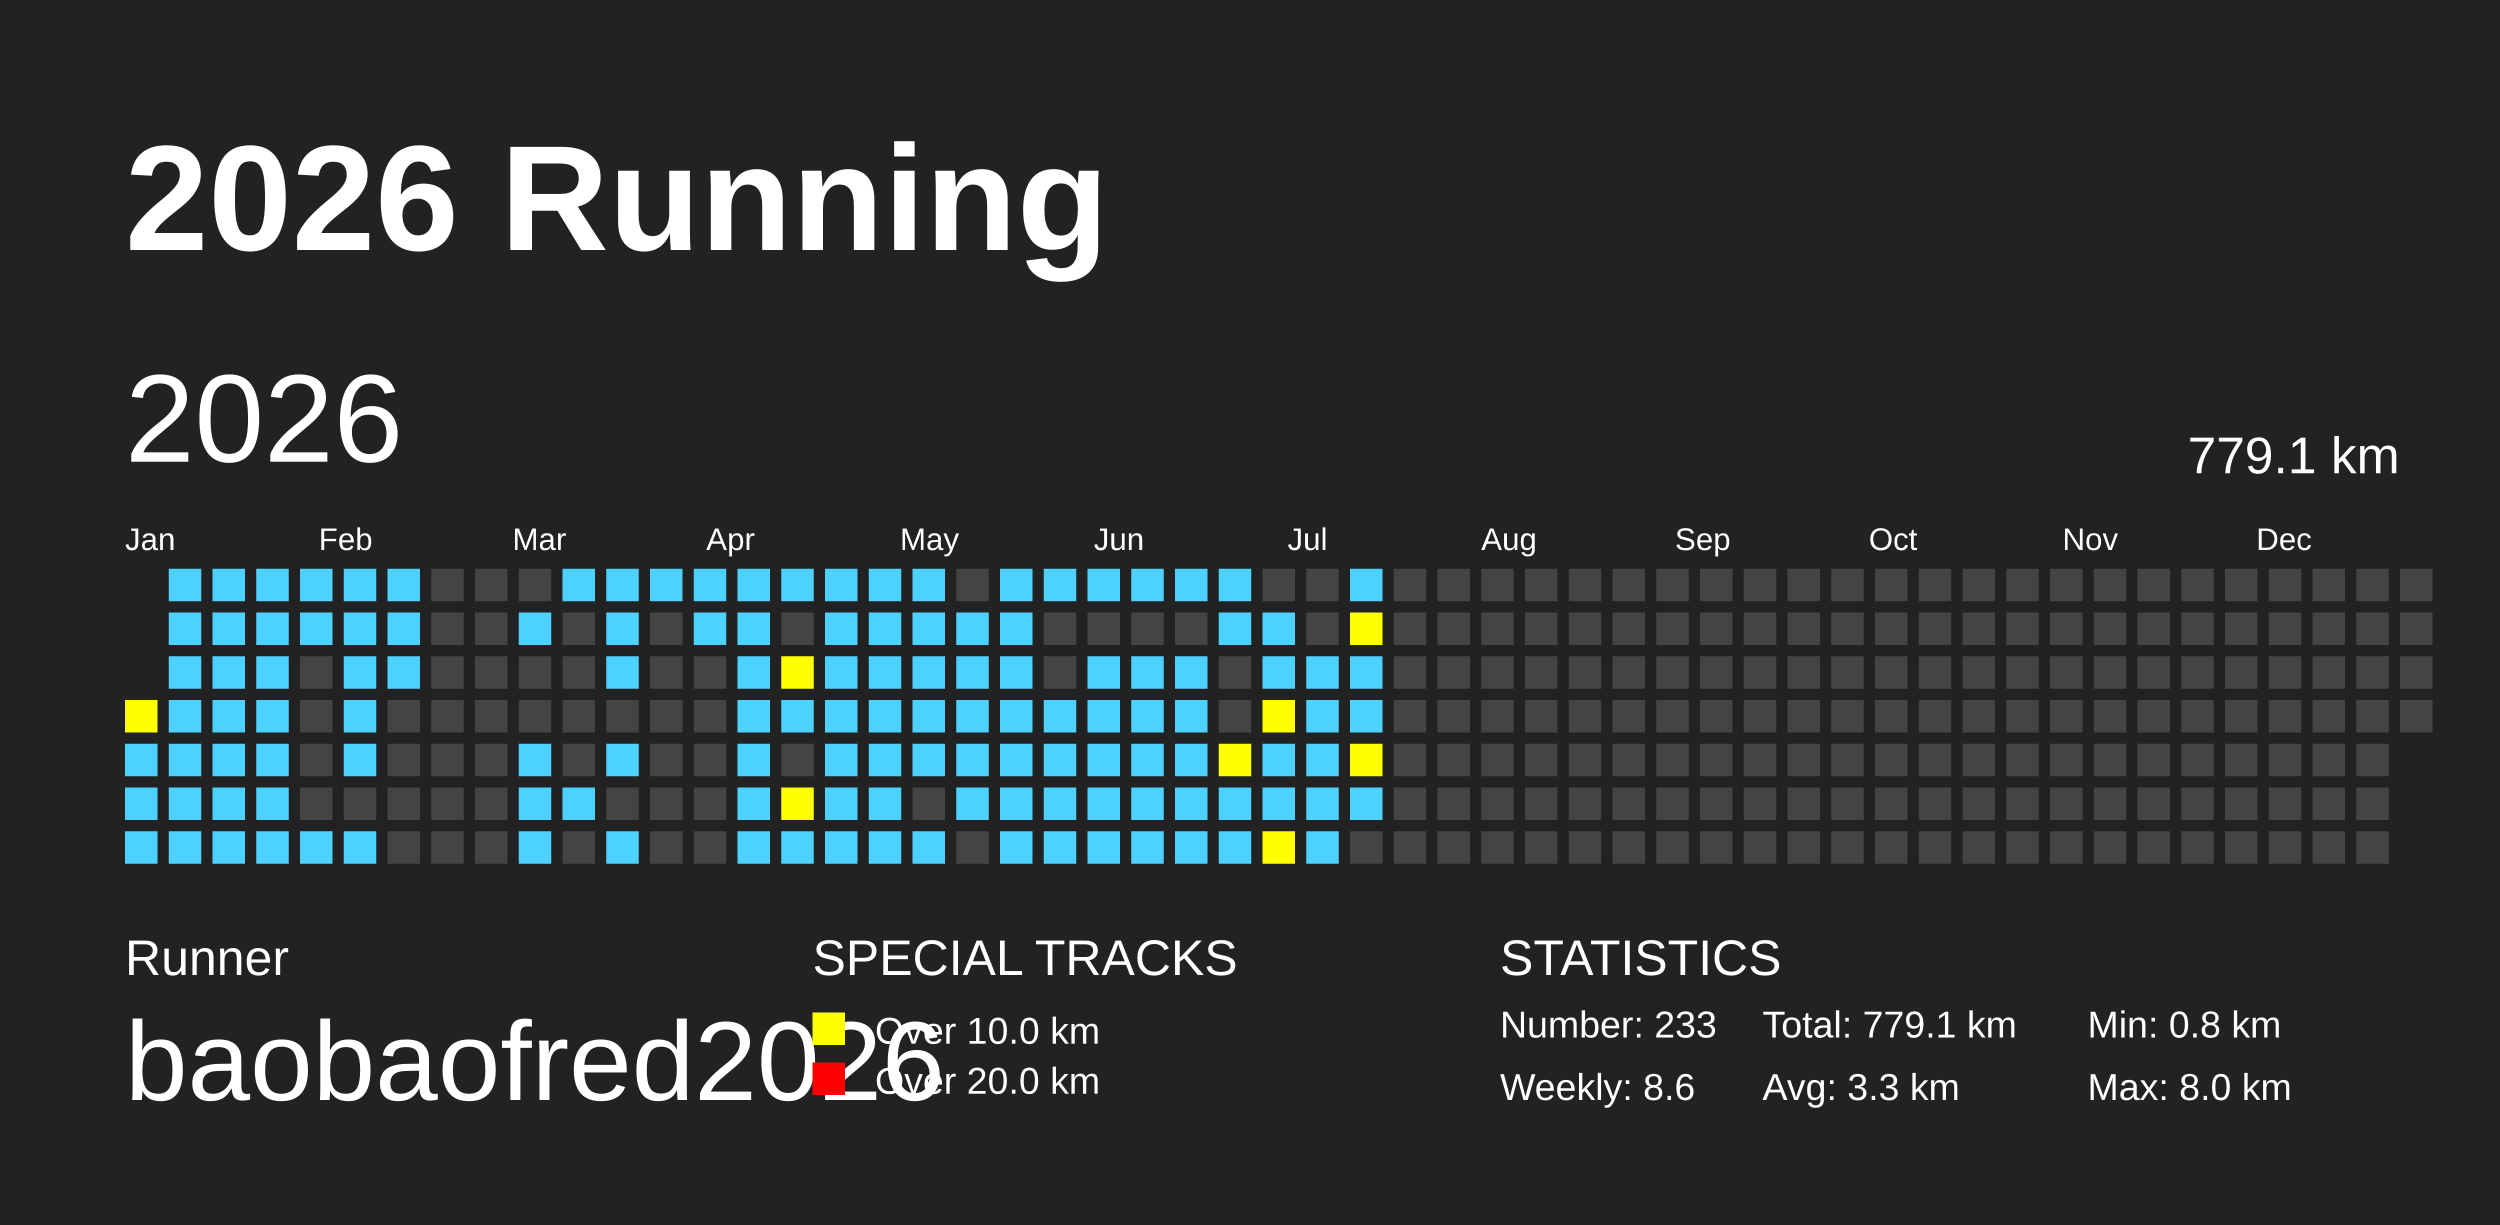
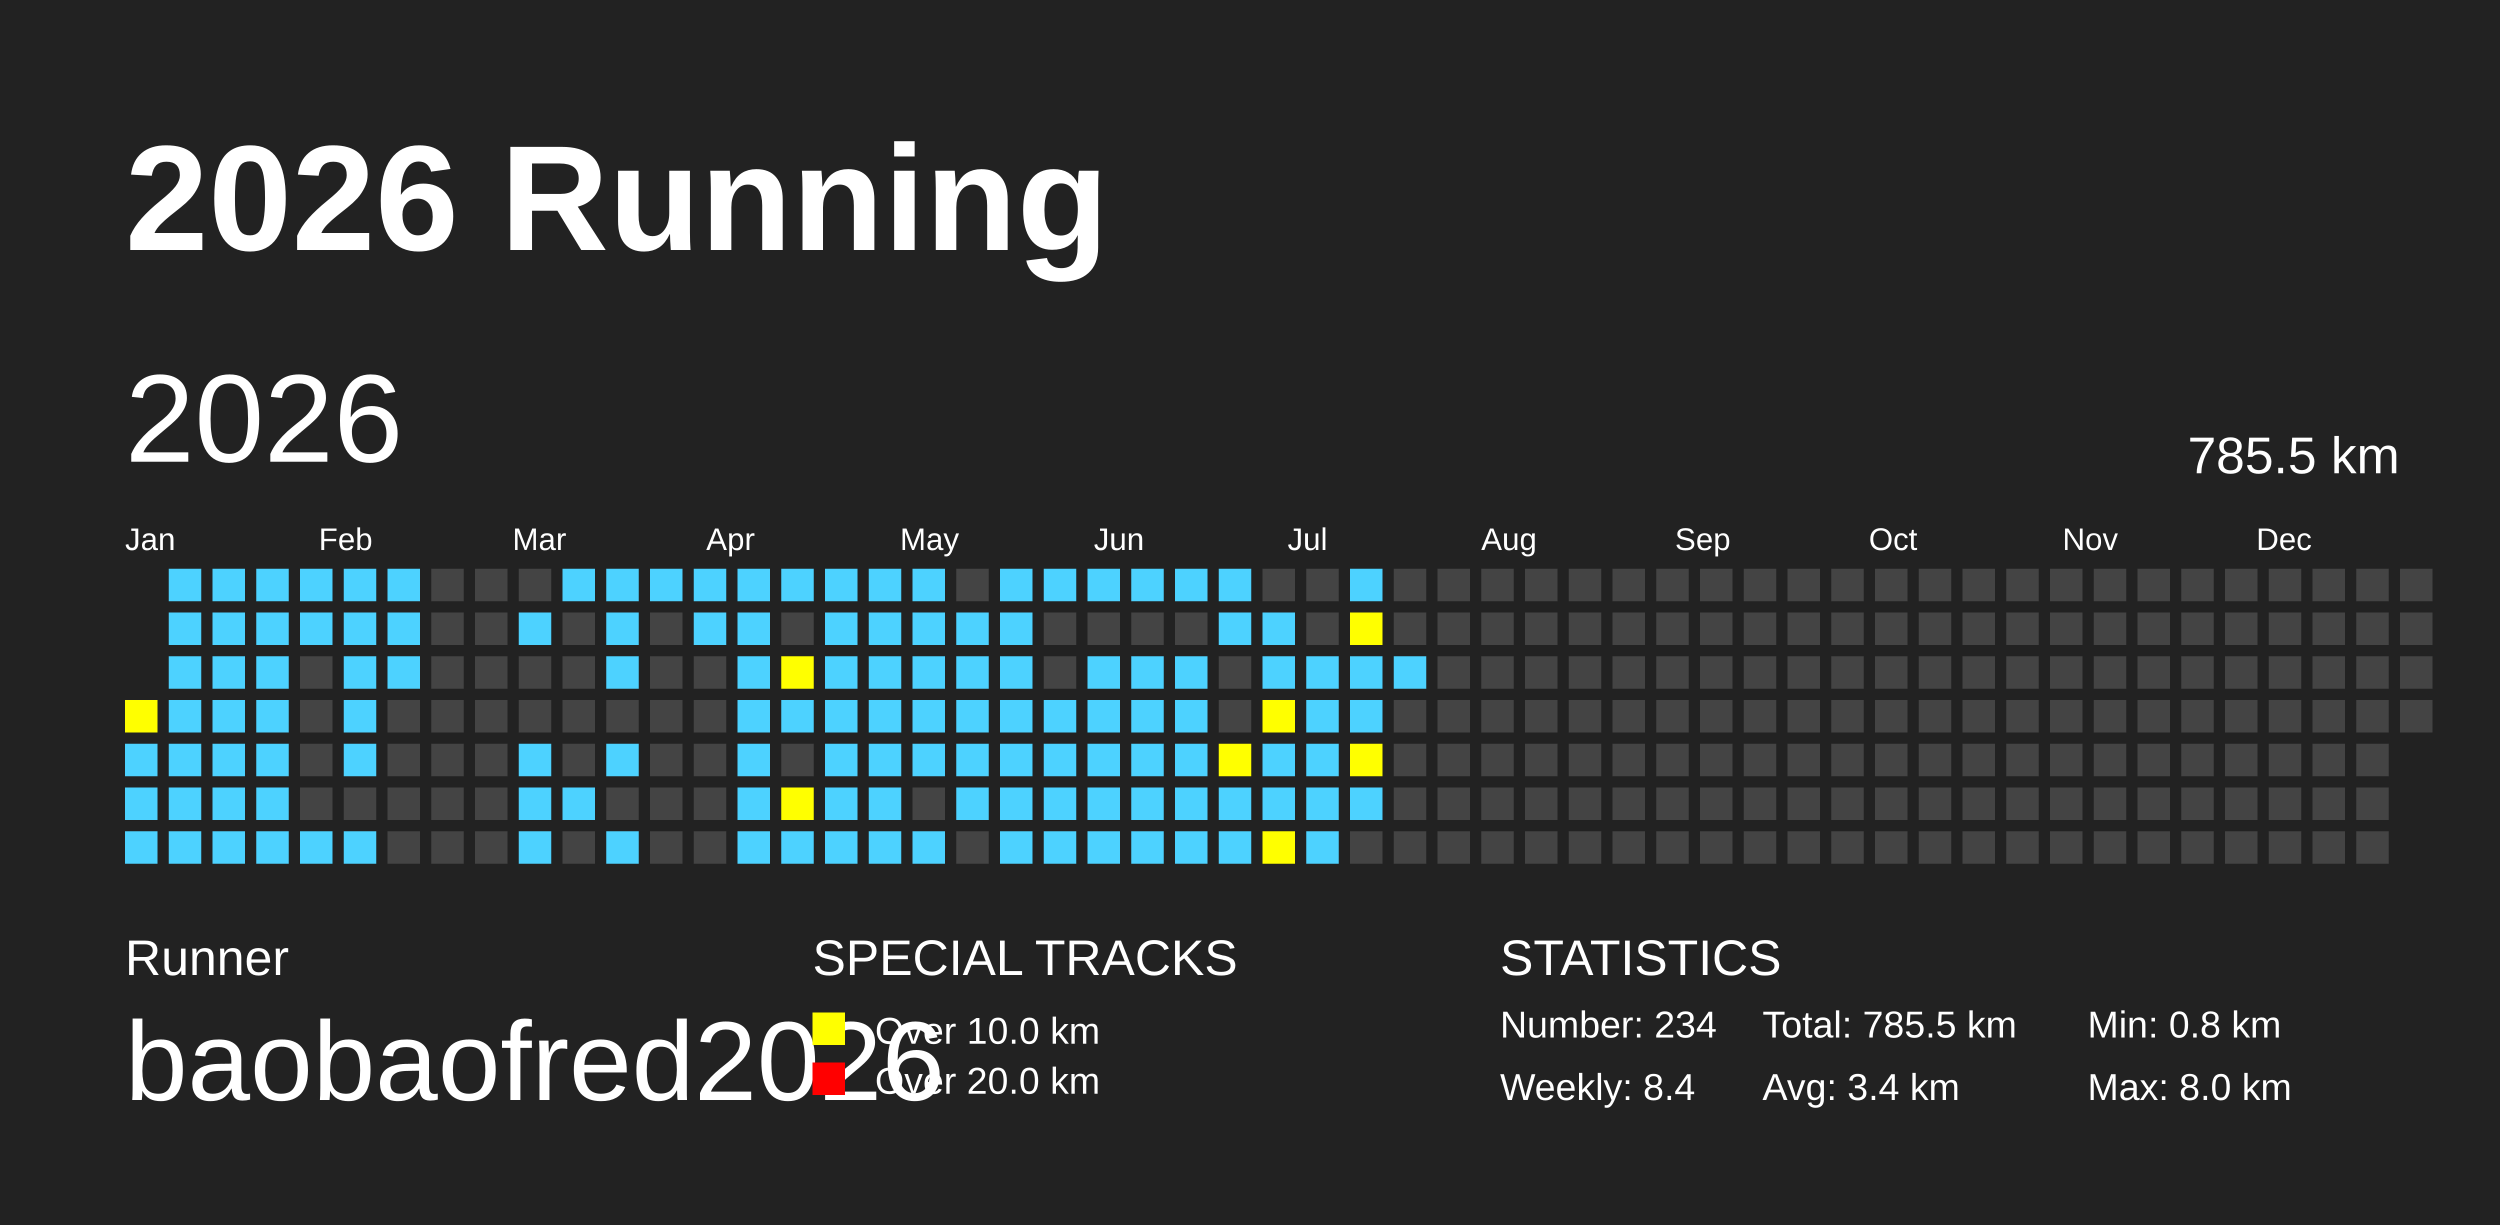
<svg xmlns="http://www.w3.org/2000/svg" baseProfile="full" height="98mm" version="1.1" viewBox="0,0,200,98" width="200mm">
  <defs />
  <rect fill="#222222" height="98" width="200" x="0" y="0" />
  <text fill="#FFFFFF" style="font-size:12px; font-family:Arial; font-weight:bold;" x="10" y="20">2026 Running</text>
  <text fill="#FFFFFF" style="font-size:4px; font-family:Arial" x="10" y="78">Runner</text>
  <text fill="#FFFFFF" style="font-size:9px; font-family:Arial" x="10" y="88">baobaofred2026</text>
  <text fill="#FFFFFF" style="font-size:4px; font-family:Arial" x="65" y="78">SPECIAL TRACKS</text>
  <rect fill="yellow" height="2.6" width="2.6" x="65" y="81" />
  <text fill="#FFFFFF" style="font-size:3px; font-family:Arial" x="70" y="83.5">Over 10.0 km</text>
  <rect fill="red" height="2.6" width="2.6" x="65" y="85" />
  <text fill="#FFFFFF" style="font-size:3px; font-family:Arial" x="70" y="87.5">Over 20.0 km</text>
  <text fill="#FFFFFF" style="font-size:4px; font-family:Arial" x="120" y="78">STATISTICS</text>
-   <text fill="#FFFFFF" style="font-size:3px; font-family:Arial" x="120" y="83">Number: 233</text>
-   <text fill="#FFFFFF" style="font-size:3px; font-family:Arial" x="120" y="88">Weekly: 8.6</text>
-   <text fill="#FFFFFF" style="font-size:3px; font-family:Arial" x="141" y="83">Total: 779.1 km</text>
-   <text fill="#FFFFFF" style="font-size:3px; font-family:Arial" x="141" y="88">Avg: 3.3 km</text>
+   <text fill="#FFFFFF" style="font-size:3px; font-family:Arial" x="120" y="83">Number: 234</text>
+   <text fill="#FFFFFF" style="font-size:3px; font-family:Arial" x="120" y="88">Weekly: 8.4</text>
+   <text fill="#FFFFFF" style="font-size:3px; font-family:Arial" x="141" y="83">Total: 785.5 km</text>
+   <text fill="#FFFFFF" style="font-size:3px; font-family:Arial" x="141" y="88">Avg: 3.4 km</text>
  <text fill="#FFFFFF" style="font-size:3px; font-family:Arial" x="167" y="83">Min: 0.8 km</text>
  <text fill="#FFFFFF" style="font-size:3px; font-family:Arial" x="167" y="88">Max: 8.0 km</text>
  <text dominant-baseline="hanging" fill="#FFFFFF" style="font-size:10.0px; font-family:Arial;" x="10" y="30">2026</text>
-   <text dominant-baseline="hanging" fill="#FFFFFF" style="font-size:4.125px; font-family:Arial;" x="175" y="35">779.1 km</text>
+   <text dominant-baseline="hanging" fill="#FFFFFF" style="font-size:4.125px; font-family:Arial;" x="175" y="35">785.5 km</text>
  <text fill="#FFFFFF" style="font-size:2.5px; font-family:Arial" x="10.0" y="44">Jan</text>
  <text fill="#FFFFFF" style="font-size:2.5px; font-family:Arial" x="25.5" y="44">Feb</text>
  <text fill="#FFFFFF" style="font-size:2.5px; font-family:Arial" x="41.0" y="44">Mar</text>
  <text fill="#FFFFFF" style="font-size:2.5px; font-family:Arial" x="56.5" y="44">Apr</text>
  <text fill="#FFFFFF" style="font-size:2.5px; font-family:Arial" x="72.0" y="44">May</text>
  <text fill="#FFFFFF" style="font-size:2.5px; font-family:Arial" x="87.5" y="44">Jun</text>
  <text fill="#FFFFFF" style="font-size:2.5px; font-family:Arial" x="103.0" y="44">Jul</text>
  <text fill="#FFFFFF" style="font-size:2.5px; font-family:Arial" x="118.5" y="44">Aug</text>
  <text fill="#FFFFFF" style="font-size:2.5px; font-family:Arial" x="134.0" y="44">Sep</text>
  <text fill="#FFFFFF" style="font-size:2.5px; font-family:Arial" x="149.5" y="44">Oct</text>
  <text fill="#FFFFFF" style="font-size:2.5px; font-family:Arial" x="165.0" y="44">Nov</text>
  <text fill="#FFFFFF" style="font-size:2.5px; font-family:Arial" x="180.5" y="44">Dec</text>
  <rect fill="yellow" height="2.6" width="2.6" x="10.0" y="56.0" />
  <rect fill="#4DD2FF" height="2.6" width="2.6" x="10.0" y="59.5" />
  <rect fill="#4DD2FF" height="2.6" width="2.6" x="10.0" y="63.0" />
  <rect fill="#4DD2FF" height="2.6" width="2.6" x="10.0" y="66.5" />
  <rect fill="#4DD2FF" height="2.6" width="2.6" x="13.5" y="45.5" />
  <rect fill="#4DD2FF" height="2.6" width="2.6" x="13.5" y="49.0" />
  <rect fill="#4DD2FF" height="2.6" width="2.6" x="13.5" y="52.5" />
  <rect fill="#4DD2FF" height="2.6" width="2.6" x="13.5" y="56.0" />
  <rect fill="#4DD2FF" height="2.6" width="2.6" x="13.5" y="59.5" />
  <rect fill="#4DD2FF" height="2.6" width="2.6" x="13.5" y="63.0" />
  <rect fill="#4DD2FF" height="2.6" width="2.6" x="13.5" y="66.5" />
  <rect fill="#4DD2FF" height="2.6" width="2.6" x="17.0" y="45.5" />
  <rect fill="#4DD2FF" height="2.6" width="2.6" x="17.0" y="49.0" />
  <rect fill="#4DD2FF" height="2.6" width="2.6" x="17.0" y="52.5" />
  <rect fill="#4DD2FF" height="2.6" width="2.6" x="17.0" y="56.0" />
  <rect fill="#4DD2FF" height="2.6" width="2.6" x="17.0" y="59.5" />
  <rect fill="#4DD2FF" height="2.6" width="2.6" x="17.0" y="63.0" />
  <rect fill="#4DD2FF" height="2.6" width="2.6" x="17.0" y="66.5" />
  <rect fill="#4DD2FF" height="2.6" width="2.6" x="20.5" y="45.5" />
  <rect fill="#4DD2FF" height="2.6" width="2.6" x="20.5" y="49.0" />
  <rect fill="#4DD2FF" height="2.6" width="2.6" x="20.5" y="52.5" />
  <rect fill="#4DD2FF" height="2.6" width="2.6" x="20.5" y="56.0" />
  <rect fill="#4DD2FF" height="2.6" width="2.6" x="20.5" y="59.5" />
  <rect fill="#4DD2FF" height="2.6" width="2.6" x="20.5" y="63.0" />
  <rect fill="#4DD2FF" height="2.6" width="2.6" x="20.5" y="66.5" />
  <rect fill="#4DD2FF" height="2.6" width="2.6" x="24.0" y="45.5" />
  <rect fill="#4DD2FF" height="2.6" width="2.6" x="24.0" y="49.0" />
  <rect fill="#444444" height="2.6" width="2.6" x="24.0" y="52.5" />
  <rect fill="#444444" height="2.6" width="2.6" x="24.0" y="56.0" />
  <rect fill="#444444" height="2.6" width="2.6" x="24.0" y="59.5" />
  <rect fill="#444444" height="2.6" width="2.6" x="24.0" y="63.0" />
  <rect fill="#4DD2FF" height="2.6" width="2.6" x="24.0" y="66.5" />
  <rect fill="#4DD2FF" height="2.6" width="2.6" x="27.5" y="45.5" />
  <rect fill="#4DD2FF" height="2.6" width="2.6" x="27.5" y="49.0" />
  <rect fill="#4DD2FF" height="2.6" width="2.6" x="27.5" y="52.5" />
  <rect fill="#4DD2FF" height="2.6" width="2.6" x="27.5" y="56.0" />
  <rect fill="#4DD2FF" height="2.6" width="2.6" x="27.5" y="59.5" />
  <rect fill="#444444" height="2.6" width="2.6" x="27.5" y="63.0" />
  <rect fill="#4DD2FF" height="2.6" width="2.6" x="27.5" y="66.5" />
  <rect fill="#4DD2FF" height="2.6" width="2.6" x="31.0" y="45.5" />
  <rect fill="#4DD2FF" height="2.6" width="2.6" x="31.0" y="49.0" />
  <rect fill="#4DD2FF" height="2.6" width="2.6" x="31.0" y="52.5" />
  <rect fill="#444444" height="2.6" width="2.6" x="31.0" y="56.0" />
  <rect fill="#444444" height="2.6" width="2.6" x="31.0" y="59.5" />
  <rect fill="#444444" height="2.6" width="2.6" x="31.0" y="63.0" />
  <rect fill="#444444" height="2.6" width="2.6" x="31.0" y="66.5" />
  <rect fill="#444444" height="2.6" width="2.6" x="34.5" y="45.5" />
  <rect fill="#444444" height="2.6" width="2.6" x="34.5" y="49.0" />
  <rect fill="#444444" height="2.6" width="2.6" x="34.5" y="52.5" />
  <rect fill="#444444" height="2.6" width="2.6" x="34.5" y="56.0" />
  <rect fill="#444444" height="2.6" width="2.6" x="34.5" y="59.5" />
  <rect fill="#444444" height="2.6" width="2.6" x="34.5" y="63.0" />
  <rect fill="#444444" height="2.6" width="2.6" x="34.5" y="66.5" />
  <rect fill="#444444" height="2.6" width="2.6" x="38.0" y="45.5" />
  <rect fill="#444444" height="2.6" width="2.6" x="38.0" y="49.0" />
  <rect fill="#444444" height="2.6" width="2.6" x="38.0" y="52.5" />
  <rect fill="#444444" height="2.6" width="2.6" x="38.0" y="56.0" />
  <rect fill="#444444" height="2.6" width="2.6" x="38.0" y="59.5" />
  <rect fill="#444444" height="2.6" width="2.6" x="38.0" y="63.0" />
  <rect fill="#444444" height="2.6" width="2.6" x="38.0" y="66.5" />
  <rect fill="#444444" height="2.6" width="2.6" x="41.5" y="45.5" />
  <rect fill="#4DD2FF" height="2.6" width="2.6" x="41.5" y="49.0" />
  <rect fill="#444444" height="2.6" width="2.6" x="41.5" y="52.5" />
  <rect fill="#444444" height="2.6" width="2.6" x="41.5" y="56.0" />
  <rect fill="#4DD2FF" height="2.6" width="2.6" x="41.5" y="59.5" />
  <rect fill="#4DD2FF" height="2.6" width="2.6" x="41.5" y="63.0" />
  <rect fill="#4DD2FF" height="2.6" width="2.6" x="41.5" y="66.5" />
  <rect fill="#4DD2FF" height="2.6" width="2.6" x="45.0" y="45.5" />
  <rect fill="#444444" height="2.6" width="2.6" x="45.0" y="49.0" />
  <rect fill="#444444" height="2.6" width="2.6" x="45.0" y="52.5" />
  <rect fill="#444444" height="2.6" width="2.6" x="45.0" y="56.0" />
  <rect fill="#444444" height="2.6" width="2.6" x="45.0" y="59.5" />
  <rect fill="#4DD2FF" height="2.6" width="2.6" x="45.0" y="63.0" />
  <rect fill="#444444" height="2.6" width="2.6" x="45.0" y="66.5" />
  <rect fill="#4DD2FF" height="2.6" width="2.6" x="48.5" y="45.5" />
  <rect fill="#4DD2FF" height="2.6" width="2.6" x="48.5" y="49.0" />
  <rect fill="#4DD2FF" height="2.6" width="2.6" x="48.5" y="52.5" />
  <rect fill="#444444" height="2.6" width="2.6" x="48.5" y="56.0" />
  <rect fill="#4DD2FF" height="2.6" width="2.6" x="48.5" y="59.5" />
  <rect fill="#444444" height="2.6" width="2.6" x="48.5" y="63.0" />
  <rect fill="#4DD2FF" height="2.6" width="2.6" x="48.5" y="66.5" />
  <rect fill="#4DD2FF" height="2.6" width="2.6" x="52.0" y="45.5" />
  <rect fill="#444444" height="2.6" width="2.6" x="52.0" y="49.0" />
  <rect fill="#444444" height="2.6" width="2.6" x="52.0" y="52.5" />
  <rect fill="#444444" height="2.6" width="2.6" x="52.0" y="56.0" />
  <rect fill="#444444" height="2.6" width="2.6" x="52.0" y="59.5" />
  <rect fill="#444444" height="2.6" width="2.6" x="52.0" y="63.0" />
  <rect fill="#444444" height="2.6" width="2.6" x="52.0" y="66.5" />
  <rect fill="#4DD2FF" height="2.6" width="2.6" x="55.5" y="45.5" />
  <rect fill="#4DD2FF" height="2.6" width="2.6" x="55.5" y="49.0" />
  <rect fill="#444444" height="2.6" width="2.6" x="55.5" y="52.5" />
  <rect fill="#444444" height="2.6" width="2.6" x="55.5" y="56.0" />
  <rect fill="#444444" height="2.6" width="2.6" x="55.5" y="59.5" />
  <rect fill="#444444" height="2.6" width="2.6" x="55.5" y="63.0" />
  <rect fill="#444444" height="2.6" width="2.6" x="55.5" y="66.5" />
  <rect fill="#4DD2FF" height="2.6" width="2.6" x="59.0" y="45.5" />
  <rect fill="#4DD2FF" height="2.6" width="2.6" x="59.0" y="49.0" />
  <rect fill="#4DD2FF" height="2.6" width="2.6" x="59.0" y="52.5" />
  <rect fill="#4DD2FF" height="2.6" width="2.6" x="59.0" y="56.0" />
  <rect fill="#4DD2FF" height="2.6" width="2.6" x="59.0" y="59.5" />
  <rect fill="#4DD2FF" height="2.6" width="2.6" x="59.0" y="63.0" />
  <rect fill="#4DD2FF" height="2.6" width="2.6" x="59.0" y="66.5" />
  <rect fill="#4DD2FF" height="2.6" width="2.6" x="62.5" y="45.5" />
  <rect fill="#444444" height="2.6" width="2.6" x="62.5" y="49.0" />
  <rect fill="yellow" height="2.6" width="2.6" x="62.5" y="52.5" />
  <rect fill="#4DD2FF" height="2.6" width="2.6" x="62.5" y="56.0" />
  <rect fill="#444444" height="2.6" width="2.6" x="62.5" y="59.5" />
  <rect fill="yellow" height="2.6" width="2.6" x="62.5" y="63.0" />
  <rect fill="#4DD2FF" height="2.6" width="2.6" x="62.5" y="66.5" />
  <rect fill="#4DD2FF" height="2.6" width="2.6" x="66.0" y="45.5" />
  <rect fill="#4DD2FF" height="2.6" width="2.6" x="66.0" y="49.0" />
  <rect fill="#4DD2FF" height="2.6" width="2.6" x="66.0" y="52.5" />
  <rect fill="#4DD2FF" height="2.6" width="2.6" x="66.0" y="56.0" />
  <rect fill="#4DD2FF" height="2.6" width="2.6" x="66.0" y="59.5" />
  <rect fill="#4DD2FF" height="2.6" width="2.6" x="66.0" y="63.0" />
  <rect fill="#4DD2FF" height="2.6" width="2.6" x="66.0" y="66.5" />
  <rect fill="#4DD2FF" height="2.6" width="2.6" x="69.5" y="45.5" />
  <rect fill="#4DD2FF" height="2.6" width="2.6" x="69.5" y="49.0" />
  <rect fill="#4DD2FF" height="2.6" width="2.6" x="69.5" y="52.5" />
  <rect fill="#4DD2FF" height="2.6" width="2.6" x="69.5" y="56.0" />
  <rect fill="#4DD2FF" height="2.6" width="2.6" x="69.5" y="59.5" />
  <rect fill="#4DD2FF" height="2.6" width="2.6" x="69.5" y="63.0" />
  <rect fill="#4DD2FF" height="2.6" width="2.6" x="69.5" y="66.5" />
  <rect fill="#4DD2FF" height="2.6" width="2.6" x="73.0" y="45.5" />
  <rect fill="#4DD2FF" height="2.6" width="2.6" x="73.0" y="49.0" />
  <rect fill="#4DD2FF" height="2.6" width="2.6" x="73.0" y="52.5" />
  <rect fill="#4DD2FF" height="2.6" width="2.6" x="73.0" y="56.0" />
  <rect fill="#4DD2FF" height="2.6" width="2.6" x="73.0" y="59.5" />
  <rect fill="#444444" height="2.6" width="2.6" x="73.0" y="63.0" />
  <rect fill="#4DD2FF" height="2.6" width="2.6" x="73.0" y="66.5" />
  <rect fill="#444444" height="2.6" width="2.6" x="76.5" y="45.5" />
  <rect fill="#4DD2FF" height="2.6" width="2.6" x="76.5" y="49.0" />
  <rect fill="#4DD2FF" height="2.6" width="2.6" x="76.5" y="52.5" />
  <rect fill="#4DD2FF" height="2.6" width="2.6" x="76.5" y="56.0" />
  <rect fill="#4DD2FF" height="2.6" width="2.6" x="76.5" y="59.5" />
  <rect fill="#4DD2FF" height="2.6" width="2.6" x="76.5" y="63.0" />
  <rect fill="#444444" height="2.6" width="2.6" x="76.5" y="66.5" />
  <rect fill="#4DD2FF" height="2.6" width="2.6" x="80.0" y="45.5" />
  <rect fill="#4DD2FF" height="2.6" width="2.6" x="80.0" y="49.0" />
  <rect fill="#4DD2FF" height="2.6" width="2.6" x="80.0" y="52.5" />
  <rect fill="#4DD2FF" height="2.6" width="2.6" x="80.0" y="56.0" />
  <rect fill="#4DD2FF" height="2.6" width="2.6" x="80.0" y="59.5" />
  <rect fill="#4DD2FF" height="2.6" width="2.6" x="80.0" y="63.0" />
  <rect fill="#4DD2FF" height="2.6" width="2.6" x="80.0" y="66.5" />
  <rect fill="#4DD2FF" height="2.6" width="2.6" x="83.5" y="45.5" />
  <rect fill="#444444" height="2.6" width="2.6" x="83.5" y="49.0" />
  <rect fill="#444444" height="2.6" width="2.6" x="83.5" y="52.5" />
  <rect fill="#4DD2FF" height="2.6" width="2.6" x="83.5" y="56.0" />
  <rect fill="#4DD2FF" height="2.6" width="2.6" x="83.5" y="59.5" />
  <rect fill="#4DD2FF" height="2.6" width="2.6" x="83.5" y="63.0" />
  <rect fill="#4DD2FF" height="2.6" width="2.6" x="83.5" y="66.5" />
  <rect fill="#4DD2FF" height="2.6" width="2.6" x="87.0" y="45.5" />
  <rect fill="#444444" height="2.6" width="2.6" x="87.0" y="49.0" />
  <rect fill="#4DD2FF" height="2.6" width="2.6" x="87.0" y="52.5" />
  <rect fill="#4DD2FF" height="2.6" width="2.6" x="87.0" y="56.0" />
  <rect fill="#4DD2FF" height="2.6" width="2.6" x="87.0" y="59.5" />
  <rect fill="#4DD2FF" height="2.6" width="2.6" x="87.0" y="63.0" />
  <rect fill="#4DD2FF" height="2.6" width="2.6" x="87.0" y="66.5" />
  <rect fill="#4DD2FF" height="2.6" width="2.6" x="90.5" y="45.5" />
  <rect fill="#444444" height="2.6" width="2.6" x="90.5" y="49.0" />
  <rect fill="#4DD2FF" height="2.6" width="2.6" x="90.5" y="52.5" />
  <rect fill="#4DD2FF" height="2.6" width="2.6" x="90.5" y="56.0" />
  <rect fill="#4DD2FF" height="2.6" width="2.6" x="90.5" y="59.5" />
  <rect fill="#4DD2FF" height="2.6" width="2.6" x="90.5" y="63.0" />
  <rect fill="#4DD2FF" height="2.6" width="2.6" x="90.5" y="66.5" />
  <rect fill="#4DD2FF" height="2.6" width="2.6" x="94.0" y="45.5" />
  <rect fill="#444444" height="2.6" width="2.6" x="94.0" y="49.0" />
  <rect fill="#4DD2FF" height="2.6" width="2.6" x="94.0" y="52.5" />
  <rect fill="#4DD2FF" height="2.6" width="2.6" x="94.0" y="56.0" />
  <rect fill="#4DD2FF" height="2.6" width="2.6" x="94.0" y="59.5" />
  <rect fill="#4DD2FF" height="2.6" width="2.6" x="94.0" y="63.0" />
  <rect fill="#4DD2FF" height="2.6" width="2.6" x="94.0" y="66.5" />
  <rect fill="#4DD2FF" height="2.6" width="2.6" x="97.5" y="45.5" />
  <rect fill="#4DD2FF" height="2.6" width="2.6" x="97.5" y="49.0" />
  <rect fill="#444444" height="2.6" width="2.6" x="97.5" y="52.5" />
  <rect fill="#444444" height="2.6" width="2.6" x="97.5" y="56.0" />
  <rect fill="yellow" height="2.6" width="2.6" x="97.5" y="59.5" />
  <rect fill="#4DD2FF" height="2.6" width="2.6" x="97.5" y="63.0" />
  <rect fill="#4DD2FF" height="2.6" width="2.6" x="97.5" y="66.5" />
  <rect fill="#444444" height="2.6" width="2.6" x="101.0" y="45.5" />
  <rect fill="#4DD2FF" height="2.6" width="2.6" x="101.0" y="49.0" />
  <rect fill="#4DD2FF" height="2.6" width="2.6" x="101.0" y="52.5" />
  <rect fill="yellow" height="2.6" width="2.6" x="101.0" y="56.0" />
  <rect fill="#4DD2FF" height="2.6" width="2.6" x="101.0" y="59.5" />
  <rect fill="#4DD2FF" height="2.6" width="2.6" x="101.0" y="63.0" />
  <rect fill="yellow" height="2.6" width="2.6" x="101.0" y="66.5" />
  <rect fill="#444444" height="2.6" width="2.6" x="104.5" y="45.5" />
  <rect fill="#444444" height="2.6" width="2.6" x="104.5" y="49.0" />
  <rect fill="#4DD2FF" height="2.6" width="2.6" x="104.5" y="52.5" />
  <rect fill="#4DD2FF" height="2.6" width="2.6" x="104.5" y="56.0" />
  <rect fill="#4DD2FF" height="2.6" width="2.6" x="104.5" y="59.5" />
  <rect fill="#4DD2FF" height="2.6" width="2.6" x="104.5" y="63.0" />
  <rect fill="#4DD2FF" height="2.6" width="2.6" x="104.5" y="66.5" />
  <rect fill="#4DD2FF" height="2.6" width="2.6" x="108.0" y="45.5" />
  <rect fill="yellow" height="2.6" width="2.6" x="108.0" y="49.0" />
  <rect fill="#4DD2FF" height="2.6" width="2.6" x="108.0" y="52.5" />
  <rect fill="#4DD2FF" height="2.6" width="2.6" x="108.0" y="56.0" />
  <rect fill="yellow" height="2.6" width="2.6" x="108.0" y="59.5" />
  <rect fill="#4DD2FF" height="2.6" width="2.6" x="108.0" y="63.0" />
  <rect fill="#444444" height="2.6" width="2.6" x="108.0" y="66.5" />
  <rect fill="#444444" height="2.6" width="2.6" x="111.5" y="45.5" />
  <rect fill="#444444" height="2.6" width="2.6" x="111.5" y="49.0" />
-   <rect fill="#444444" height="2.6" width="2.6" x="111.5" y="52.5" />
+   <rect fill="#4DD2FF" height="2.6" width="2.6" x="111.5" y="52.5" />
  <rect fill="#444444" height="2.6" width="2.6" x="111.5" y="56.0" />
  <rect fill="#444444" height="2.6" width="2.6" x="111.5" y="59.5" />
  <rect fill="#444444" height="2.6" width="2.6" x="111.5" y="63.0" />
  <rect fill="#444444" height="2.6" width="2.6" x="111.5" y="66.5" />
  <rect fill="#444444" height="2.6" width="2.6" x="115.0" y="45.5" />
  <rect fill="#444444" height="2.6" width="2.6" x="115.0" y="49.0" />
  <rect fill="#444444" height="2.6" width="2.6" x="115.0" y="52.5" />
  <rect fill="#444444" height="2.6" width="2.6" x="115.0" y="56.0" />
  <rect fill="#444444" height="2.6" width="2.6" x="115.0" y="59.5" />
  <rect fill="#444444" height="2.6" width="2.6" x="115.0" y="63.0" />
  <rect fill="#444444" height="2.6" width="2.6" x="115.0" y="66.5" />
  <rect fill="#444444" height="2.6" width="2.6" x="118.5" y="45.5" />
  <rect fill="#444444" height="2.6" width="2.6" x="118.5" y="49.0" />
  <rect fill="#444444" height="2.6" width="2.6" x="118.5" y="52.5" />
  <rect fill="#444444" height="2.6" width="2.6" x="118.5" y="56.0" />
  <rect fill="#444444" height="2.6" width="2.6" x="118.5" y="59.5" />
  <rect fill="#444444" height="2.6" width="2.6" x="118.5" y="63.0" />
  <rect fill="#444444" height="2.6" width="2.6" x="118.5" y="66.5" />
  <rect fill="#444444" height="2.6" width="2.6" x="122.0" y="45.5" />
  <rect fill="#444444" height="2.6" width="2.6" x="122.0" y="49.0" />
  <rect fill="#444444" height="2.6" width="2.6" x="122.0" y="52.5" />
  <rect fill="#444444" height="2.6" width="2.6" x="122.0" y="56.0" />
  <rect fill="#444444" height="2.6" width="2.6" x="122.0" y="59.5" />
  <rect fill="#444444" height="2.6" width="2.6" x="122.0" y="63.0" />
  <rect fill="#444444" height="2.6" width="2.6" x="122.0" y="66.5" />
  <rect fill="#444444" height="2.6" width="2.6" x="125.5" y="45.5" />
  <rect fill="#444444" height="2.6" width="2.6" x="125.5" y="49.0" />
  <rect fill="#444444" height="2.6" width="2.6" x="125.5" y="52.5" />
  <rect fill="#444444" height="2.6" width="2.6" x="125.5" y="56.0" />
  <rect fill="#444444" height="2.6" width="2.6" x="125.5" y="59.5" />
  <rect fill="#444444" height="2.6" width="2.6" x="125.5" y="63.0" />
  <rect fill="#444444" height="2.6" width="2.6" x="125.5" y="66.5" />
  <rect fill="#444444" height="2.6" width="2.6" x="129.0" y="45.5" />
  <rect fill="#444444" height="2.6" width="2.6" x="129.0" y="49.0" />
  <rect fill="#444444" height="2.6" width="2.6" x="129.0" y="52.5" />
  <rect fill="#444444" height="2.6" width="2.6" x="129.0" y="56.0" />
  <rect fill="#444444" height="2.6" width="2.6" x="129.0" y="59.5" />
  <rect fill="#444444" height="2.6" width="2.6" x="129.0" y="63.0" />
  <rect fill="#444444" height="2.6" width="2.6" x="129.0" y="66.5" />
  <rect fill="#444444" height="2.6" width="2.6" x="132.5" y="45.5" />
  <rect fill="#444444" height="2.6" width="2.6" x="132.5" y="49.0" />
  <rect fill="#444444" height="2.6" width="2.6" x="132.5" y="52.5" />
  <rect fill="#444444" height="2.6" width="2.6" x="132.5" y="56.0" />
  <rect fill="#444444" height="2.6" width="2.6" x="132.5" y="59.5" />
  <rect fill="#444444" height="2.6" width="2.6" x="132.5" y="63.0" />
  <rect fill="#444444" height="2.6" width="2.6" x="132.5" y="66.5" />
  <rect fill="#444444" height="2.6" width="2.6" x="136.0" y="45.5" />
  <rect fill="#444444" height="2.6" width="2.6" x="136.0" y="49.0" />
  <rect fill="#444444" height="2.6" width="2.6" x="136.0" y="52.5" />
  <rect fill="#444444" height="2.6" width="2.6" x="136.0" y="56.0" />
  <rect fill="#444444" height="2.6" width="2.6" x="136.0" y="59.5" />
  <rect fill="#444444" height="2.6" width="2.6" x="136.0" y="63.0" />
  <rect fill="#444444" height="2.6" width="2.6" x="136.0" y="66.5" />
  <rect fill="#444444" height="2.6" width="2.6" x="139.5" y="45.5" />
  <rect fill="#444444" height="2.6" width="2.6" x="139.5" y="49.0" />
  <rect fill="#444444" height="2.6" width="2.6" x="139.5" y="52.5" />
  <rect fill="#444444" height="2.6" width="2.6" x="139.5" y="56.0" />
  <rect fill="#444444" height="2.6" width="2.6" x="139.5" y="59.5" />
  <rect fill="#444444" height="2.6" width="2.6" x="139.5" y="63.0" />
  <rect fill="#444444" height="2.6" width="2.6" x="139.5" y="66.5" />
  <rect fill="#444444" height="2.6" width="2.6" x="143.0" y="45.5" />
  <rect fill="#444444" height="2.6" width="2.6" x="143.0" y="49.0" />
  <rect fill="#444444" height="2.6" width="2.6" x="143.0" y="52.5" />
  <rect fill="#444444" height="2.6" width="2.6" x="143.0" y="56.0" />
  <rect fill="#444444" height="2.6" width="2.6" x="143.0" y="59.5" />
  <rect fill="#444444" height="2.6" width="2.6" x="143.0" y="63.0" />
  <rect fill="#444444" height="2.6" width="2.6" x="143.0" y="66.5" />
  <rect fill="#444444" height="2.6" width="2.6" x="146.5" y="45.5" />
  <rect fill="#444444" height="2.6" width="2.6" x="146.5" y="49.0" />
  <rect fill="#444444" height="2.6" width="2.6" x="146.5" y="52.5" />
  <rect fill="#444444" height="2.6" width="2.6" x="146.5" y="56.0" />
  <rect fill="#444444" height="2.6" width="2.6" x="146.5" y="59.5" />
  <rect fill="#444444" height="2.6" width="2.6" x="146.5" y="63.0" />
  <rect fill="#444444" height="2.6" width="2.6" x="146.5" y="66.5" />
  <rect fill="#444444" height="2.6" width="2.6" x="150.0" y="45.5" />
  <rect fill="#444444" height="2.6" width="2.6" x="150.0" y="49.0" />
  <rect fill="#444444" height="2.6" width="2.6" x="150.0" y="52.5" />
  <rect fill="#444444" height="2.6" width="2.6" x="150.0" y="56.0" />
  <rect fill="#444444" height="2.6" width="2.6" x="150.0" y="59.5" />
  <rect fill="#444444" height="2.6" width="2.6" x="150.0" y="63.0" />
  <rect fill="#444444" height="2.6" width="2.6" x="150.0" y="66.5" />
  <rect fill="#444444" height="2.6" width="2.6" x="153.5" y="45.5" />
  <rect fill="#444444" height="2.6" width="2.6" x="153.5" y="49.0" />
  <rect fill="#444444" height="2.6" width="2.6" x="153.5" y="52.5" />
  <rect fill="#444444" height="2.6" width="2.6" x="153.5" y="56.0" />
  <rect fill="#444444" height="2.6" width="2.6" x="153.5" y="59.5" />
  <rect fill="#444444" height="2.6" width="2.6" x="153.5" y="63.0" />
  <rect fill="#444444" height="2.6" width="2.6" x="153.5" y="66.5" />
  <rect fill="#444444" height="2.6" width="2.6" x="157.0" y="45.5" />
  <rect fill="#444444" height="2.6" width="2.6" x="157.0" y="49.0" />
  <rect fill="#444444" height="2.6" width="2.6" x="157.0" y="52.5" />
  <rect fill="#444444" height="2.6" width="2.6" x="157.0" y="56.0" />
  <rect fill="#444444" height="2.6" width="2.6" x="157.0" y="59.5" />
  <rect fill="#444444" height="2.6" width="2.6" x="157.0" y="63.0" />
  <rect fill="#444444" height="2.6" width="2.6" x="157.0" y="66.5" />
  <rect fill="#444444" height="2.6" width="2.6" x="160.5" y="45.5" />
  <rect fill="#444444" height="2.6" width="2.6" x="160.5" y="49.0" />
  <rect fill="#444444" height="2.6" width="2.6" x="160.5" y="52.5" />
  <rect fill="#444444" height="2.6" width="2.6" x="160.5" y="56.0" />
  <rect fill="#444444" height="2.6" width="2.6" x="160.5" y="59.5" />
  <rect fill="#444444" height="2.6" width="2.6" x="160.5" y="63.0" />
  <rect fill="#444444" height="2.6" width="2.6" x="160.5" y="66.5" />
  <rect fill="#444444" height="2.6" width="2.6" x="164.0" y="45.5" />
  <rect fill="#444444" height="2.6" width="2.6" x="164.0" y="49.0" />
  <rect fill="#444444" height="2.6" width="2.6" x="164.0" y="52.5" />
  <rect fill="#444444" height="2.6" width="2.6" x="164.0" y="56.0" />
  <rect fill="#444444" height="2.6" width="2.6" x="164.0" y="59.5" />
  <rect fill="#444444" height="2.6" width="2.6" x="164.0" y="63.0" />
  <rect fill="#444444" height="2.6" width="2.6" x="164.0" y="66.5" />
  <rect fill="#444444" height="2.6" width="2.6" x="167.5" y="45.5" />
  <rect fill="#444444" height="2.6" width="2.6" x="167.5" y="49.0" />
  <rect fill="#444444" height="2.6" width="2.6" x="167.5" y="52.5" />
  <rect fill="#444444" height="2.6" width="2.6" x="167.5" y="56.0" />
  <rect fill="#444444" height="2.6" width="2.6" x="167.5" y="59.5" />
  <rect fill="#444444" height="2.6" width="2.6" x="167.5" y="63.0" />
  <rect fill="#444444" height="2.6" width="2.6" x="167.5" y="66.5" />
  <rect fill="#444444" height="2.6" width="2.6" x="171.0" y="45.5" />
  <rect fill="#444444" height="2.6" width="2.6" x="171.0" y="49.0" />
  <rect fill="#444444" height="2.6" width="2.6" x="171.0" y="52.5" />
  <rect fill="#444444" height="2.6" width="2.6" x="171.0" y="56.0" />
  <rect fill="#444444" height="2.6" width="2.6" x="171.0" y="59.5" />
  <rect fill="#444444" height="2.6" width="2.6" x="171.0" y="63.0" />
  <rect fill="#444444" height="2.6" width="2.6" x="171.0" y="66.5" />
  <rect fill="#444444" height="2.6" width="2.6" x="174.5" y="45.5" />
  <rect fill="#444444" height="2.6" width="2.6" x="174.5" y="49.0" />
  <rect fill="#444444" height="2.6" width="2.6" x="174.5" y="52.5" />
  <rect fill="#444444" height="2.6" width="2.6" x="174.5" y="56.0" />
  <rect fill="#444444" height="2.6" width="2.6" x="174.5" y="59.5" />
  <rect fill="#444444" height="2.6" width="2.6" x="174.5" y="63.0" />
  <rect fill="#444444" height="2.6" width="2.6" x="174.5" y="66.5" />
  <rect fill="#444444" height="2.6" width="2.6" x="178.0" y="45.5" />
  <rect fill="#444444" height="2.6" width="2.6" x="178.0" y="49.0" />
  <rect fill="#444444" height="2.6" width="2.6" x="178.0" y="52.5" />
  <rect fill="#444444" height="2.6" width="2.6" x="178.0" y="56.0" />
  <rect fill="#444444" height="2.6" width="2.6" x="178.0" y="59.5" />
  <rect fill="#444444" height="2.6" width="2.6" x="178.0" y="63.0" />
  <rect fill="#444444" height="2.6" width="2.6" x="178.0" y="66.5" />
  <rect fill="#444444" height="2.6" width="2.6" x="181.5" y="45.5" />
  <rect fill="#444444" height="2.6" width="2.6" x="181.5" y="49.0" />
  <rect fill="#444444" height="2.6" width="2.6" x="181.5" y="52.5" />
  <rect fill="#444444" height="2.6" width="2.6" x="181.5" y="56.0" />
  <rect fill="#444444" height="2.6" width="2.6" x="181.5" y="59.5" />
  <rect fill="#444444" height="2.6" width="2.6" x="181.5" y="63.0" />
  <rect fill="#444444" height="2.6" width="2.6" x="181.5" y="66.5" />
  <rect fill="#444444" height="2.6" width="2.6" x="185.0" y="45.5" />
  <rect fill="#444444" height="2.6" width="2.6" x="185.0" y="49.0" />
  <rect fill="#444444" height="2.6" width="2.6" x="185.0" y="52.5" />
  <rect fill="#444444" height="2.6" width="2.6" x="185.0" y="56.0" />
  <rect fill="#444444" height="2.6" width="2.6" x="185.0" y="59.5" />
  <rect fill="#444444" height="2.6" width="2.6" x="185.0" y="63.0" />
  <rect fill="#444444" height="2.6" width="2.6" x="185.0" y="66.5" />
  <rect fill="#444444" height="2.6" width="2.6" x="188.5" y="45.5" />
  <rect fill="#444444" height="2.6" width="2.6" x="188.5" y="49.0" />
  <rect fill="#444444" height="2.6" width="2.6" x="188.5" y="52.5" />
  <rect fill="#444444" height="2.6" width="2.6" x="188.5" y="56.0" />
  <rect fill="#444444" height="2.6" width="2.6" x="188.5" y="59.5" />
  <rect fill="#444444" height="2.6" width="2.6" x="188.5" y="63.0" />
  <rect fill="#444444" height="2.6" width="2.6" x="188.5" y="66.5" />
  <rect fill="#444444" height="2.6" width="2.6" x="192.0" y="45.5" />
  <rect fill="#444444" height="2.6" width="2.6" x="192.0" y="49.0" />
  <rect fill="#444444" height="2.6" width="2.6" x="192.0" y="52.5" />
  <rect fill="#444444" height="2.6" width="2.6" x="192.0" y="56.0" />
</svg>
